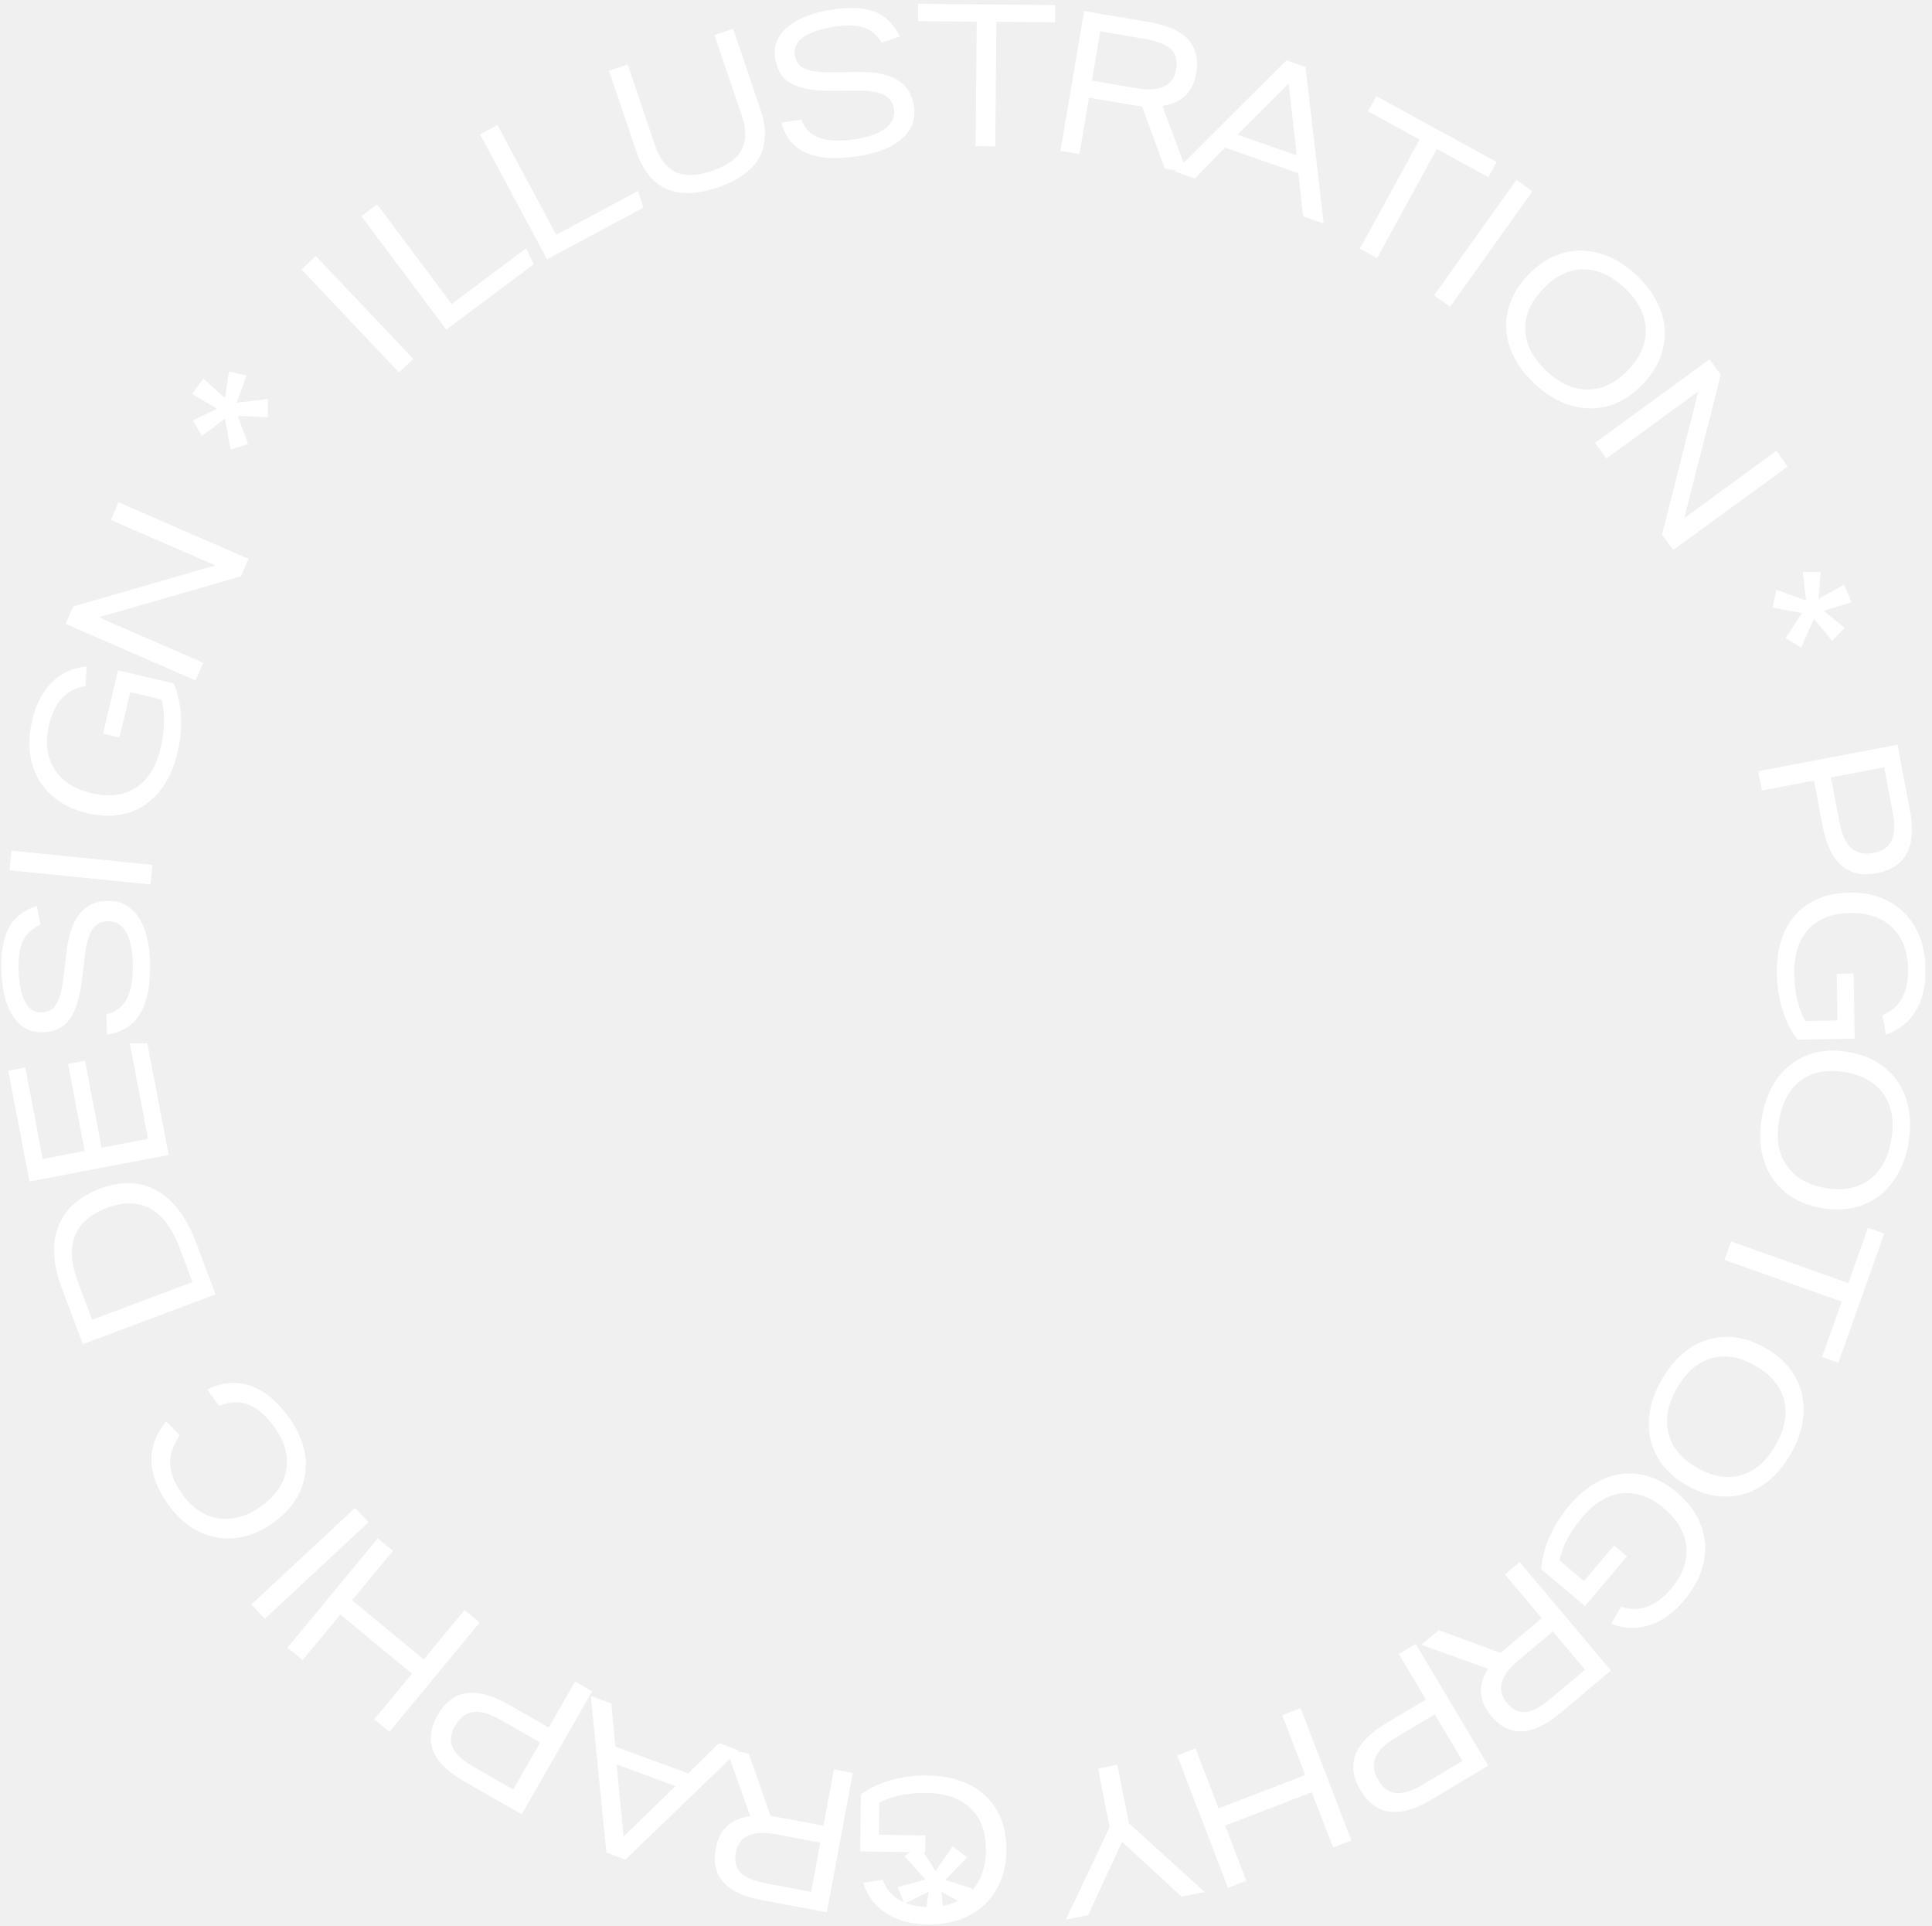
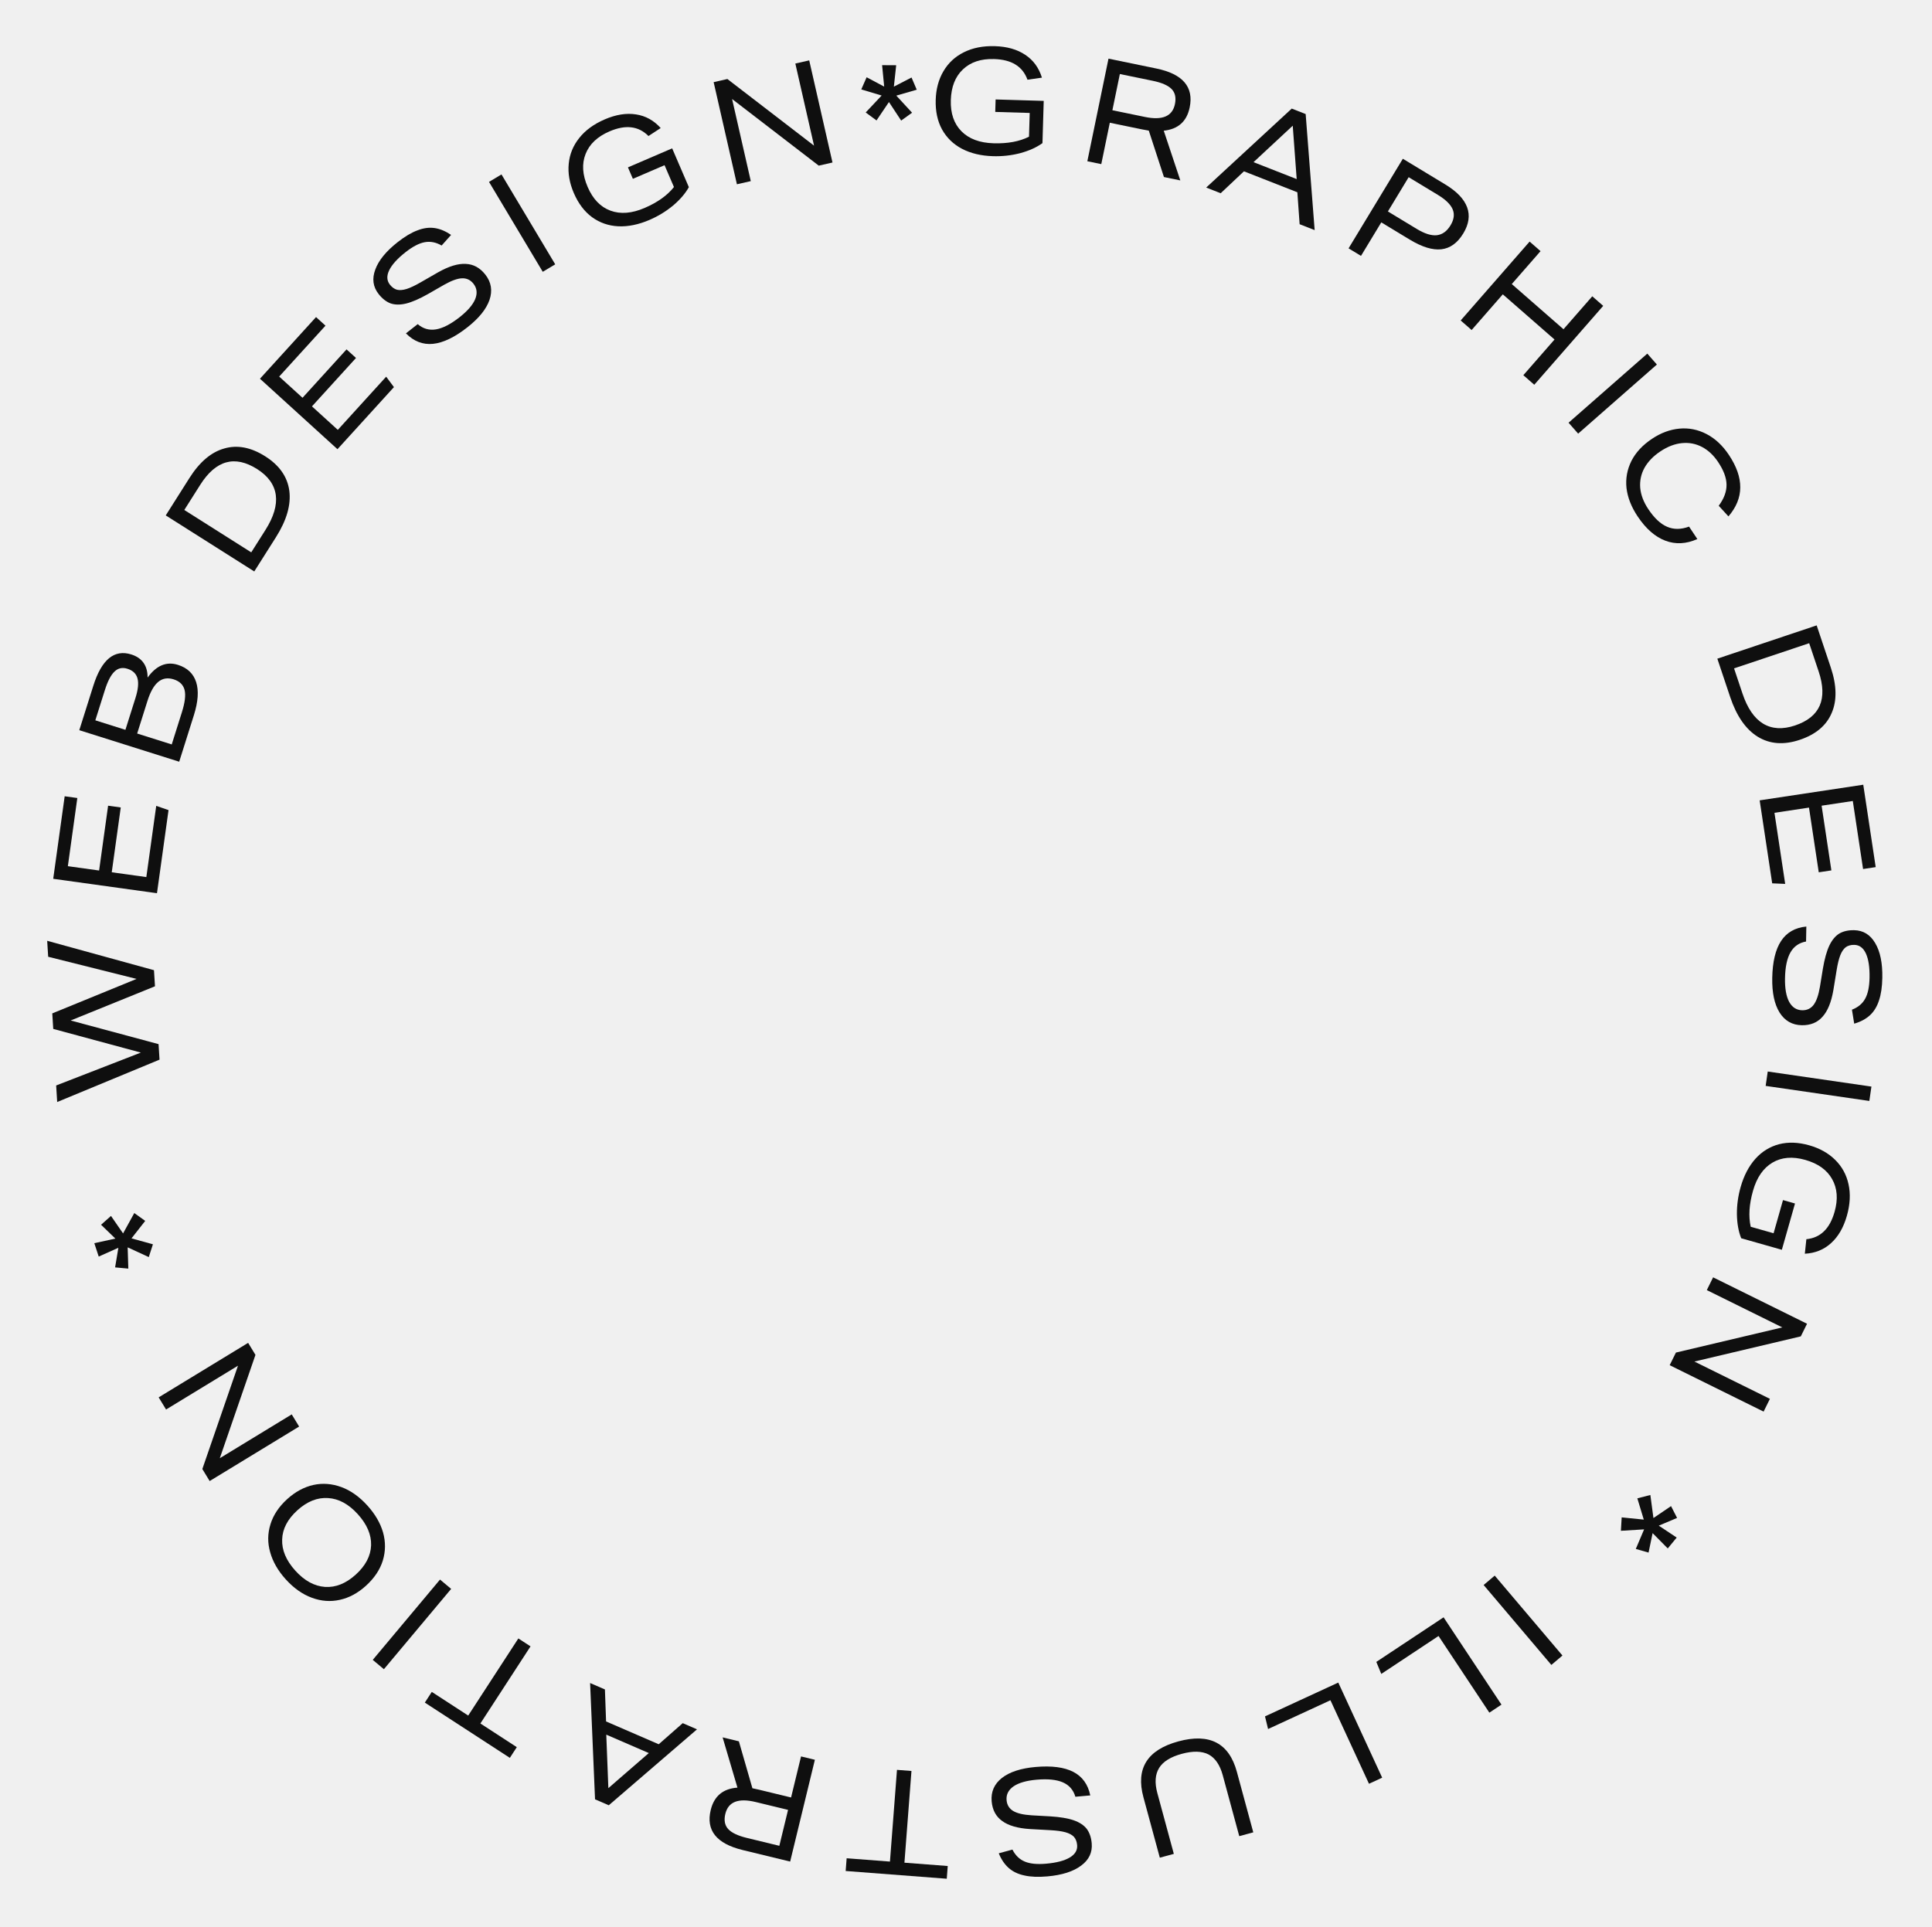
- <svg xmlns="http://www.w3.org/2000/svg" width="292" height="291" viewBox="0 0 292 291" fill="none">
-   <path d="M132.835 277.281L139.884 277.378L139.849 279.928L130.01 279.793L130.129 271.154C131.341 270.25 132.851 269.541 134.658 269.026C136.445 268.53 138.299 268.295 140.218 268.322C142.638 268.355 144.752 268.824 146.56 269.729C148.348 270.633 149.73 271.932 150.707 273.626C151.664 275.319 152.126 277.326 152.094 279.645C152.064 281.885 151.567 283.849 150.604 285.536C149.64 287.243 148.272 288.554 146.499 289.47C144.706 290.405 142.6 290.856 140.18 290.823C137.68 290.789 135.598 290.23 133.933 289.147C132.267 288.085 131.108 286.549 130.455 284.539L133.402 284.07C133.923 285.437 134.76 286.459 135.91 287.134C137.041 287.81 138.507 288.16 140.306 288.185C142.986 288.221 145.096 287.48 146.637 285.961C148.178 284.462 148.967 282.353 149.004 279.633C149.041 276.933 148.28 274.823 146.721 273.301C145.162 271.78 142.962 271 140.122 270.961C137.243 270.921 134.836 271.408 132.902 272.422L132.835 277.281Z" fill="white" />
-   <path d="M113.175 265.004L116.452 274.435C116.672 274.455 117.135 274.532 117.843 274.664L124.449 275.896L126.034 267.402L128.894 267.936L124.966 288.993L115.146 287.161C109.719 286.149 107.399 283.539 108.183 279.331C108.719 276.461 110.455 274.842 113.392 274.474L109.813 264.377L113.175 265.004ZM117.276 277.213C113.698 276.545 111.676 277.46 111.21 279.957C110.964 281.274 111.211 282.297 111.95 283.025C112.689 283.753 113.983 284.289 115.831 284.634L122.584 285.893L123.971 278.462L117.276 277.213Z" fill="white" />
-   <path d="M92.396 257.441L93.004 263.961L104.014 268.007L108.672 263.423L111.657 264.52L94.524 281.044L91.652 279.988L89.299 256.302L92.396 257.441ZM94.241 277.552L102.095 269.923L93.197 266.652L94.241 277.552Z" fill="white" />
-   <path d="M89.498 255.6L78.853 274.188L70.054 269.149C67.659 267.777 66.132 266.258 65.474 264.59C64.815 262.922 65.033 261.134 66.126 259.225C67.259 257.246 68.729 256.129 70.535 255.873C72.331 255.634 74.496 256.24 77.03 257.691L82.94 261.075L86.92 254.124L89.498 255.6ZM75.655 259.911C74.024 258.977 72.648 258.581 71.529 258.724C70.401 258.884 69.483 259.58 68.778 260.813C68.092 262.01 67.972 263.105 68.418 264.098C68.863 265.091 69.902 266.054 71.533 266.988L77.573 270.447L81.643 263.34L75.655 259.911Z" fill="white" />
-   <path d="M59.393 234.37L53.219 241.838L64.04 250.784L70.214 243.315L72.503 245.208L58.855 261.717L56.566 259.825L62.262 252.934L51.441 243.989L45.745 250.879L43.456 248.987L57.103 232.477L59.393 234.37Z" fill="white" />
-   <path d="M55.689 230.054L40.013 244.652L37.989 242.479L53.665 227.881L55.689 230.054Z" fill="white" />
-   <path d="M31.325 209.972C33.571 208.885 35.752 208.706 37.867 209.432C39.983 210.159 41.923 211.76 43.688 214.235C45.024 216.107 45.839 218.007 46.133 219.935C46.399 221.858 46.124 223.712 45.309 225.497C44.483 227.266 43.125 228.824 41.237 230.171C39.462 231.437 37.615 232.189 35.697 232.427C33.779 232.665 31.924 232.355 30.132 231.496C28.34 230.637 26.77 229.263 25.423 227.374C23.774 225.062 22.93 222.863 22.892 220.778C22.837 218.704 23.579 216.713 25.117 214.805L27.173 216.913C26.133 218.416 25.646 219.869 25.713 221.271C25.768 222.657 26.387 224.18 27.572 225.841C28.536 227.192 29.661 228.184 30.946 228.814C32.231 229.445 33.606 229.668 35.071 229.483C36.536 229.298 37.993 228.689 39.442 227.655C40.859 226.645 41.905 225.493 42.58 224.201C43.238 222.921 43.489 221.55 43.332 220.09C43.159 218.641 42.561 217.201 41.539 215.768C40.261 213.977 38.943 212.817 37.583 212.288C36.212 211.743 34.718 211.802 33.102 212.463L31.325 209.972Z" fill="white" />
-   <path d="M32.579 195.611L12.526 203.14L9.341 194.659C7.977 191.026 7.804 187.919 8.821 185.336C9.812 182.742 11.918 180.841 15.139 179.632C18.359 178.422 21.23 178.53 23.752 179.955C26.255 181.386 28.227 184.021 29.668 187.859L32.579 195.611ZM27.183 188.665C26.072 185.706 24.595 183.708 22.753 182.669C20.891 181.638 18.715 181.589 16.225 182.524C11.17 184.423 9.689 188.161 11.784 193.741L13.925 199.442L29.091 193.748L27.183 188.665Z" fill="white" />
-   <path d="M25.49 174.54L4.449 178.553L1.257 161.814L3.821 161.325L6.457 175.146L12.793 173.938L10.286 160.795L12.85 160.306L15.356 173.449L22.37 172.111L19.616 157.672L22.275 157.684L25.49 174.54Z" fill="white" />
-   <path d="M6.132 139.74C4.904 140.269 4.032 141.06 3.517 142.112C3.001 143.144 2.765 144.59 2.809 146.45C2.858 148.569 3.177 150.202 3.764 151.349C4.351 152.475 5.164 153.026 6.204 153.002C6.904 152.985 7.479 152.802 7.931 152.451C8.363 152.081 8.71 151.522 8.972 150.776C9.234 150.01 9.44 148.994 9.591 147.731L10.093 143.578C10.415 141.089 11.081 139.243 12.093 138.039C13.085 136.815 14.47 136.183 16.25 136.141C18.209 136.095 19.759 136.898 20.898 138.552C22.017 140.206 22.612 142.533 22.683 145.532C22.761 148.851 22.261 151.403 21.182 153.189C20.104 154.975 18.428 156.025 16.155 156.339L16.083 153.279C17.496 152.966 18.528 152.182 19.178 150.926C19.829 149.67 20.127 147.893 20.073 145.593C20.024 143.514 19.677 141.922 19.03 140.817C18.364 139.712 17.451 139.173 16.292 139.201C15.312 139.224 14.551 139.622 14.009 140.395C13.467 141.168 13.086 142.417 12.867 144.142L12.415 147.874C12.162 149.881 11.789 151.47 11.297 152.642C10.804 153.794 10.163 154.639 9.376 155.178C8.568 155.697 7.564 155.971 6.364 155.999C4.505 156.043 3.035 155.227 1.955 153.552C0.856 151.877 0.27 149.53 0.199 146.511C0.156 144.652 0.319 143.097 0.69 141.848C1.04 140.58 1.616 139.546 2.417 138.747C3.219 137.948 4.264 137.333 5.555 136.903L6.132 139.74Z" fill="white" />
-   <path d="M22.742 133.667L1.431 131.509L1.73 128.554L23.041 130.712L22.742 133.667Z" fill="white" />
-   <path d="M19.674 104.603L18.059 111.466L15.577 110.882L17.831 101.303L26.241 103.282C26.862 104.661 27.229 106.289 27.343 108.164C27.441 110.016 27.27 111.877 26.831 113.745C26.276 116.101 25.362 118.064 24.089 119.634C22.82 121.185 21.253 122.254 19.389 122.843C17.529 123.412 15.47 123.431 13.212 122.899C11.031 122.386 9.221 121.478 7.782 120.173C6.323 118.864 5.338 117.246 4.826 115.317C4.299 113.365 4.313 111.21 4.867 108.855C5.439 106.421 6.434 104.508 7.851 103.116C9.248 101.718 10.998 100.918 13.1 100.714L12.923 103.693C11.476 103.907 10.298 104.503 9.39 105.481C8.486 106.44 7.828 107.795 7.416 109.547C6.802 112.156 7.071 114.376 8.222 116.209C9.353 118.036 11.243 119.262 13.89 119.885C16.519 120.503 18.744 120.215 20.566 119.021C22.388 117.826 23.624 115.847 24.274 113.082C24.934 110.279 24.978 107.824 24.405 105.716L19.674 104.603Z" fill="white" />
-   <path d="M36.409 87.097L14.933 93.291L30.722 100.163L29.561 102.831L9.921 94.283L11.07 91.643L32.546 85.448L16.757 78.576L17.918 75.908L37.558 84.456L36.409 87.097Z" fill="white" />
-   <path d="M40.477 63.061L35.939 62.842L37.483 67.115L34.861 67.938L33.986 63.264L30.52 65.888L29.158 63.539L32.818 61.767L29.027 59.526L30.738 57.21L33.994 60.174L34.612 56.155L37.257 56.766L35.769 60.851L40.493 60.312L40.477 63.061Z" fill="white" />
-   <path d="M60.302 56.286L45.575 40.732L47.732 38.69L62.459 54.244L60.302 56.286Z" fill="white" />
-   <path d="M67.454 49.816L54.622 32.665L57 30.886L68.269 45.947L79.51 37.535L80.666 39.931L67.454 49.816Z" fill="white" />
-   <path d="M82.68 39.182L72.563 20.302L75.181 18.899L84.065 35.479L96.44 28.848L97.223 31.39L82.68 39.182Z" fill="white" />
-   <path d="M107.986 5.302L110.799 4.349L114.913 16.48C116.872 22.257 114.727 26.205 108.476 28.325C102.226 30.445 98.121 28.616 96.162 22.839L92.048 10.708L94.861 9.754L99.004 21.97C99.704 24.035 100.755 25.389 102.156 26.033C103.569 26.652 105.394 26.582 107.629 25.825C109.864 25.067 111.344 24.015 112.071 22.671C112.81 21.301 112.83 19.584 112.13 17.519L107.986 5.302Z" fill="white" />
-   <path d="M133.255 6.453C132.572 5.303 131.675 4.542 130.565 4.167C129.474 3.789 128.01 3.742 126.172 4.026C124.076 4.35 122.498 4.877 121.438 5.608C120.397 6.335 119.955 7.213 120.114 8.241C120.221 8.933 120.478 9.48 120.884 9.883C121.307 10.262 121.906 10.534 122.68 10.698C123.474 10.858 124.507 10.931 125.78 10.917L129.963 10.877C132.472 10.874 134.389 11.296 135.714 12.144C137.055 12.969 137.862 14.261 138.134 16.02C138.433 17.957 137.837 19.597 136.345 20.941C134.849 22.265 132.619 23.156 129.655 23.614C126.374 24.121 123.778 23.956 121.867 23.118C119.957 22.28 118.699 20.754 118.094 18.54L121.118 18.073C121.612 19.433 122.523 20.355 123.852 20.838C125.182 21.32 126.983 21.386 129.256 21.035C131.311 20.717 132.845 20.166 133.858 19.382C134.867 18.579 135.283 17.604 135.105 16.457C134.956 15.489 134.462 14.786 133.626 14.349C132.789 13.911 131.501 13.695 129.762 13.701L126.003 13.736C123.98 13.745 122.356 13.581 121.131 13.244C119.924 12.905 119.003 12.379 118.367 11.668C117.748 10.934 117.347 9.974 117.163 8.788C116.879 6.95 117.498 5.387 119.019 4.1C120.537 2.792 122.788 1.908 125.773 1.447C127.611 1.163 129.173 1.124 130.46 1.329C131.763 1.512 132.863 1.95 133.759 2.641C134.655 3.332 135.4 4.29 135.994 5.513L133.255 6.453Z" fill="white" />
-   <path d="M147.456 22.079L147.619 3.27L138.74 3.193L138.762 0.583L159.492 0.763L159.469 3.373L150.589 3.296L150.426 22.105L147.456 22.079Z" fill="white" />
-   <path d="M176.044 25.466L172.612 16.091C172.392 16.074 171.927 16.006 171.217 15.886L164.591 14.763L163.148 23.282L160.279 22.796L163.857 1.677L173.707 3.345C179.149 4.267 181.513 6.838 180.798 11.058C180.31 13.937 178.601 15.585 175.67 16.001L179.416 26.038L176.044 25.466ZM171.742 13.327C175.33 13.935 177.337 12.987 177.761 10.483C177.985 9.162 177.722 8.143 176.971 7.428C176.219 6.712 174.917 6.197 173.064 5.883L166.29 4.736L165.027 12.19L171.742 13.327Z" fill="white" />
-   <path d="M196.946 32.684L196.23 26.175L185.154 22.311L180.574 26.973L177.571 25.925L194.427 9.119L197.316 10.127L200.062 33.771L196.946 32.684ZM194.768 12.606L187.041 20.364L195.992 23.487L194.768 12.606Z" fill="white" />
-   <path d="M205.526 37.587L214.553 21.085L206.763 16.823L208.016 14.533L226.202 24.482L224.949 26.772L217.159 22.51L208.131 39.012L205.526 37.587Z" fill="white" />
-   <path d="M216.748 44.633L229.18 27.19L231.599 28.914L219.167 46.357L216.748 44.633Z" fill="white" />
-   <path d="M248.351 57.997C246.829 59.613 245.136 60.711 243.272 61.291C241.421 61.856 239.504 61.864 237.521 61.316C235.566 60.767 233.7 59.656 231.924 57.983C230.205 56.366 228.993 54.62 228.285 52.745C227.591 50.856 227.456 48.943 227.878 47.006C228.315 45.083 229.329 43.276 230.919 41.587C232.441 39.971 234.127 38.88 235.978 38.315C237.842 37.735 239.752 37.72 241.706 38.269C243.69 38.817 245.57 39.928 247.346 41.6C249.065 43.218 250.271 44.971 250.964 46.861C251.672 48.735 251.807 50.634 251.37 52.557C250.947 54.494 249.941 56.307 248.351 57.997ZM246.101 55.879C247.965 53.898 248.844 51.827 248.736 49.666C248.642 47.489 247.575 45.442 245.537 43.523C243.512 41.617 241.404 40.676 239.212 40.7C237.034 40.737 235.02 41.739 233.169 43.705C231.305 45.686 230.42 47.764 230.514 49.94C230.621 52.102 231.695 54.142 233.733 56.061C235.758 57.967 237.859 58.901 240.036 58.863C242.229 58.839 244.25 57.844 246.101 55.879Z" fill="white" />
-   <path d="M251.186 80.794L256.696 59.133L242.786 69.283L241.07 66.933L258.373 54.306L260.071 56.633L254.561 78.294L268.471 68.144L270.186 70.494L252.883 83.121L251.186 80.794Z" fill="white" />
-   <path d="M269.869 96.453L272.352 92.648L267.885 91.82L268.5 89.142L272.975 90.75L272.463 86.432L275.177 86.445L274.858 90.498L278.707 88.36L279.841 91.007L275.637 92.318L278.792 94.883L276.928 96.856L274.156 93.507L272.233 97.856L269.869 96.453Z" fill="white" />
-   <path d="M265.739 116.545L286.783 112.548L288.675 122.51C289.19 125.221 289.028 127.369 288.189 128.954C287.35 130.538 285.85 131.535 283.688 131.946C281.448 132.371 279.644 131.981 278.275 130.775C276.925 129.566 275.978 127.527 275.433 124.658L274.163 117.968L266.293 119.462L265.739 116.545ZM278.014 124.26C278.365 126.107 278.959 127.409 279.795 128.166C280.65 128.92 281.776 129.164 283.171 128.899C284.526 128.641 285.437 128.021 285.901 127.037C286.366 126.053 286.423 124.637 286.072 122.79L284.773 115.953L276.727 117.481L278.014 124.26Z" fill="white" />
-   <path d="M277.718 154.216L277.599 147.167L280.148 147.124L280.315 156.963L271.677 157.109C270.736 155.925 269.981 154.438 269.411 152.647C268.861 150.876 268.569 149.031 268.537 147.111C268.495 144.692 268.899 142.564 269.748 140.73C270.598 138.915 271.854 137.494 273.517 136.465C275.18 135.457 277.171 134.933 279.491 134.894C281.73 134.856 283.708 135.292 285.424 136.203C287.16 137.114 288.512 138.441 289.482 140.185C290.472 141.948 290.988 144.04 291.029 146.459C291.071 148.959 290.577 151.058 289.545 152.755C288.534 154.453 287.034 155.659 285.046 156.372L284.486 153.441C285.837 152.878 286.832 152.011 287.473 150.84C288.113 149.689 288.418 148.214 288.388 146.414C288.342 143.735 287.537 141.648 285.971 140.154C284.425 138.66 282.293 137.936 279.573 137.983C276.874 138.028 274.787 138.854 273.314 140.459C271.841 142.064 271.129 144.287 271.177 147.126C271.226 150.006 271.787 152.397 272.859 154.299L277.718 154.216Z" fill="white" />
-   <path d="M275.364 182.581C273.176 182.209 271.324 181.408 269.809 180.177C268.313 178.949 267.244 177.358 266.603 175.403C265.977 173.471 265.869 171.302 266.277 168.896C266.672 166.57 267.454 164.593 268.623 162.966C269.812 161.342 271.33 160.169 273.176 159.448C275.02 158.747 277.085 158.59 279.372 158.979C281.561 159.351 283.403 160.15 284.899 161.378C286.414 162.609 287.484 164.19 288.11 166.122C288.751 168.077 288.868 170.258 288.46 172.663C288.065 174.99 287.273 176.965 286.084 178.589C284.915 180.217 283.409 181.381 281.565 182.082C279.719 182.803 277.652 182.969 275.364 182.581ZM275.882 179.535C278.563 179.99 280.774 179.574 282.514 178.287C284.274 177.004 285.388 174.982 285.857 172.221C286.322 169.481 285.938 167.204 284.704 165.392C283.467 163.599 281.517 162.477 278.855 162.025C276.173 161.57 273.953 161.984 272.193 163.267C270.453 164.554 269.349 166.578 268.88 169.338C268.414 172.079 268.8 174.346 270.038 176.138C271.272 177.95 273.22 179.083 275.882 179.535Z" fill="white" />
-   <path d="M261.629 187.605L279.351 193.91L282.327 185.544L284.786 186.419L277.838 205.949L275.379 205.075L278.355 196.708L260.634 190.403L261.629 187.605Z" fill="white" />
-   <path d="M255.001 224.524C253.069 223.429 251.6 222.046 250.594 220.372C249.606 218.709 249.142 216.849 249.204 214.792C249.274 212.763 249.91 210.687 251.112 208.564C252.276 206.51 253.684 204.917 255.337 203.785C257.007 202.662 258.833 202.076 260.815 202.027C262.787 201.995 264.782 202.55 266.801 203.694C268.732 204.788 270.193 206.167 271.181 207.83C272.187 209.504 272.655 211.355 272.586 213.384C272.524 215.441 271.892 217.531 270.689 219.654C269.526 221.707 268.109 223.295 266.439 224.418C264.786 225.55 262.973 226.133 261.001 226.165C259.019 226.214 257.019 225.667 255.001 224.524ZM256.524 221.835C258.89 223.176 261.111 223.537 263.185 222.919C265.276 222.311 267.012 220.789 268.392 218.353C269.762 215.934 270.176 213.663 269.632 211.539C269.078 209.432 267.627 207.713 265.278 206.383C262.911 205.042 260.682 204.675 258.591 205.284C256.517 205.902 254.79 207.429 253.409 209.865C252.039 212.284 251.631 214.546 252.184 216.653C252.728 218.777 254.175 220.504 256.524 221.835Z" fill="white" />
-   <path d="M239.404 238.941L243.949 233.552L245.898 235.196L239.554 242.718L232.95 237.148C233.02 235.637 233.429 234.02 234.176 232.296C234.927 230.6 235.92 229.018 237.158 227.55C238.718 225.7 240.421 224.363 242.268 223.539C244.101 222.731 245.982 222.486 247.911 222.804C249.827 223.138 251.672 224.053 253.445 225.549C255.157 226.993 256.36 228.622 257.054 230.437C257.763 232.264 257.909 234.154 257.493 236.105C257.079 238.085 256.092 240 254.532 241.849C252.921 243.761 251.168 245.017 249.275 245.617C247.397 246.231 245.474 246.153 243.507 245.384L245.012 242.808C246.4 243.272 247.72 243.273 248.972 242.812C250.212 242.366 251.412 241.455 252.572 240.079C254.3 238.03 255.065 235.928 254.868 233.773C254.686 231.632 253.555 229.684 251.476 227.93C249.412 226.19 247.297 225.44 245.132 225.68C242.967 225.921 240.969 227.127 239.138 229.298C237.281 231.5 236.131 233.67 235.688 235.808L239.404 238.941Z" fill="white" />
-   <path d="M217.443 246.356L226.813 249.804C226.968 249.647 227.321 249.336 227.872 248.873L233.014 244.546L227.452 237.935L229.679 236.062L243.469 252.452L235.825 258.884C231.601 262.438 228.111 262.577 225.356 259.302C223.476 257.068 223.325 254.698 224.904 252.194L214.826 248.558L217.443 246.356ZM229.484 250.928C226.699 253.271 226.124 255.415 227.759 257.358C228.622 258.384 229.569 258.842 230.6 258.732C231.632 258.622 232.867 257.962 234.305 256.751L239.562 252.328L234.695 246.544L229.484 250.928Z" fill="white" />
-   <path d="M213.966 248.439L224.932 266.84L216.221 272.03C213.85 273.443 211.777 274.027 210.001 273.782C208.225 273.536 206.774 272.469 205.648 270.579C204.48 268.62 204.229 266.791 204.892 265.092C205.566 263.41 207.157 261.821 209.666 260.327L215.516 256.84L211.415 249.96L213.966 248.439ZM210.925 262.615C209.31 263.577 208.29 264.581 207.865 265.626C207.45 266.688 207.606 267.829 208.333 269.048C209.039 270.234 209.934 270.876 211.018 270.976C212.101 271.075 213.451 270.643 215.066 269.681L221.044 266.118L216.852 259.082L210.925 262.615Z" fill="white" />
-   <path d="M180.689 264.239L184.163 273.285L197.27 268.251L193.796 259.205L196.568 258.14L204.248 278.136L201.476 279.201L198.27 270.855L185.164 275.889L188.369 284.235L185.597 285.3L177.917 265.304L180.689 264.239Z" fill="white" />
-   <path d="M168.871 266.714L170.624 275.541L182.076 285.93L178.575 286.625L169.59 278.346L164.45 289.429L161.096 290.095L167.711 276.12L165.958 267.292L168.871 266.714Z" fill="white" />
-   <path d="M138.948 278.923L141.388 282.756L143.987 279.029L146.173 280.696L142.86 284.107L147.004 285.424L145.871 287.891L142.312 285.926L142.67 290.314L139.79 290.254L140.332 285.884L136.694 287.698L135.666 285.186L139.861 284.044L136.695 280.496L138.948 278.923Z" fill="white" />
+ <svg xmlns="http://www.w3.org/2000/svg" width="395" height="394" viewBox="0 0 395 394" fill="none">
+   <g style="mix-blend-mode:difference">
+     <path d="M210.526 23.097L203.479 22.887L203.555 20.338L213.391 20.631L213.133 29.268C211.906 30.151 210.385 30.836 208.57 31.323C206.775 31.789 204.918 31.994 202.999 31.937C200.58 31.864 198.474 31.361 196.681 30.427C194.908 29.494 193.547 28.173 192.597 26.464C191.668 24.756 191.238 22.742 191.307 20.423C191.374 18.184 191.902 16.229 192.893 14.557C193.883 12.866 195.273 11.577 197.06 10.69C198.868 9.784 200.981 9.366 203.4 9.439C205.899 9.513 207.972 10.105 209.62 11.215C211.268 12.305 212.402 13.859 213.022 15.878L210.068 16.3C209.569 14.925 208.75 13.89 207.61 13.196C206.49 12.502 205.03 12.128 203.231 12.075C200.552 11.995 198.43 12.702 196.865 14.196C195.3 15.67 194.478 17.766 194.396 20.485C194.316 23.184 195.043 25.306 196.578 26.853C198.112 28.399 200.299 29.215 203.137 29.3C206.016 29.386 208.431 28.937 210.381 27.955L210.526 23.097Z" fill="white" />
+     <path d="M237.969 36.201L234.872 26.71C234.652 26.685 234.19 26.6 233.485 26.455L226.903 25.098L225.158 33.559L222.308 32.972L226.634 11.993L236.418 14.011C241.825 15.126 244.096 17.779 243.231 21.971C242.641 24.83 240.875 26.416 237.931 26.728L241.318 36.892L237.969 36.201ZM234.1 23.917C237.665 24.652 239.704 23.775 240.217 21.288C240.488 19.975 240.26 18.948 239.535 18.207C238.81 17.465 237.527 16.904 235.686 16.524L228.957 15.137L227.43 22.541L234.1 23.917Z" fill="white" />
+     <path d="M265.711 45.849L265.245 39.318L254.326 35.033L249.57 39.515L246.609 38.353L264.097 22.206L266.945 23.323L268.783 47.055L265.711 45.849ZM264.303 25.703L256.286 33.159L265.11 36.622L264.303 25.703Z" fill="white" />
+     <path d="M275.717 50.786L286.813 32.464L295.487 37.717C297.848 39.146 299.337 40.703 299.954 42.386C300.571 44.069 300.31 45.852 299.171 47.734C297.989 49.684 296.493 50.765 294.681 50.977C292.879 51.172 290.73 50.513 288.232 49.001L282.407 45.473L278.258 52.324L275.717 50.786ZM289.661 46.815C291.269 47.789 292.634 48.218 293.756 48.102C294.889 47.97 295.823 47.296 296.559 46.082C297.273 44.901 297.42 43.809 296.999 42.806C296.578 41.803 295.563 40.814 293.955 39.84L288.002 36.235L283.759 43.24L289.661 46.815Z" fill="white" />
+     <path d="M311.448 76.723L317.823 69.426L307.25 60.188L300.875 67.486L298.638 65.532L312.731 49.401L314.967 51.355L309.085 58.087L319.659 67.325L325.541 60.592L327.777 62.546L313.684 78.677L311.448 76.723Z" fill="white" />
+     <path d="M320.695 86.441L336.794 72.311L338.753 74.543L322.655 88.674L320.695 86.441Z" fill="white" />
+     <path d="M347.026 110.23C344.746 111.245 342.561 111.356 340.47 110.563C338.378 109.77 336.489 108.109 334.803 105.579C333.527 103.666 332.773 101.741 332.54 99.805C332.335 97.875 332.667 96.03 333.538 94.272C334.42 92.53 335.826 91.016 337.757 89.729C339.57 88.519 341.44 87.826 343.364 87.648C345.289 87.471 347.134 87.84 348.898 88.755C350.662 89.67 352.187 91.093 353.474 93.023C355.049 95.386 355.823 97.611 355.796 99.696C355.785 101.771 354.98 103.737 353.383 105.596L351.394 103.424C352.481 101.954 353.014 100.517 352.992 99.114C352.98 97.727 352.409 96.185 351.277 94.488C350.357 93.107 349.264 92.08 347.999 91.409C346.734 90.738 345.367 90.472 343.897 90.611C342.427 90.749 340.952 91.312 339.471 92.3C338.023 93.265 336.941 94.383 336.226 95.653C335.527 96.912 335.233 98.274 335.344 99.738C335.471 101.192 336.023 102.651 337 104.115C338.22 105.945 339.501 107.146 340.844 107.718C342.197 108.306 343.692 108.294 345.329 107.684L347.026 110.23Z" fill="white" />
+     <path d="M351.111 134.691L371.421 127.885L374.299 136.476C375.532 140.155 375.594 143.266 374.485 145.81C373.401 148.367 371.228 150.192 367.966 151.285C364.705 152.378 361.839 152.168 359.37 150.653C356.92 149.133 355.044 146.429 353.741 142.542L351.111 134.691ZM356.254 141.826C357.258 144.822 358.662 146.873 360.467 147.976C362.29 149.074 364.462 149.2 366.985 148.355C372.105 146.64 373.718 142.956 371.825 137.305L369.89 131.53L354.529 136.677L356.254 141.826Z" fill="white" />
+     <path d="M359.766 163.664L380.946 160.467L383.489 177.317L380.908 177.706L378.808 163.794L372.431 164.756L374.427 177.986L371.846 178.376L369.85 165.146L362.79 166.211L364.983 180.747L362.327 180.632L359.766 163.664Z" fill="white" />
+     <path d="M378.634 206.469C379.883 205.991 380.787 205.237 381.345 204.207C381.903 203.197 382.199 201.762 382.232 199.902C382.27 197.783 382.019 196.138 381.48 194.968C380.941 193.818 380.151 193.234 379.111 193.216C378.411 193.203 377.828 193.363 377.362 193.695C376.916 194.047 376.546 194.59 376.253 195.325C375.96 196.08 375.712 197.086 375.509 198.342L374.835 202.471C374.411 204.944 373.669 206.761 372.608 207.922C371.566 209.103 370.156 209.678 368.376 209.647C366.416 209.612 364.902 208.744 363.832 207.045C362.782 205.346 362.284 202.997 362.337 199.997C362.397 196.678 363.002 194.148 364.153 192.408C365.304 190.669 367.022 189.689 369.307 189.47L369.252 192.53C367.827 192.784 366.764 193.525 366.062 194.753C365.36 195.981 364.988 197.744 364.947 200.044C364.91 202.124 365.191 203.729 365.791 204.86C366.411 205.991 367.301 206.567 368.461 206.588C369.441 206.605 370.217 206.239 370.791 205.489C371.364 204.739 371.796 203.507 372.087 201.792L372.693 198.082C373.029 196.088 373.467 194.515 374.008 193.365C374.548 192.234 375.223 191.416 376.032 190.91C376.861 190.425 377.875 190.193 379.075 190.215C380.934 190.248 382.369 191.123 383.379 192.842C384.408 194.56 384.896 196.93 384.842 199.949C384.809 201.809 384.581 203.355 384.159 204.588C383.757 205.841 383.138 206.85 382.305 207.615C381.471 208.38 380.4 208.951 379.094 209.328L378.634 206.469Z" fill="white" />
+     <path d="M361.418 219.115L382.615 222.195L382.188 225.134L360.991 222.054L361.418 219.115Z" fill="white" />
+     <path d="M362.611 252.188L364.537 245.406L366.99 246.103L364.302 255.568L355.99 253.208C355.433 251.803 355.141 250.16 355.113 248.281C355.099 246.427 355.354 244.576 355.879 242.729C356.54 240.401 357.542 238.482 358.886 236.972C360.224 235.48 361.838 234.483 363.727 233.98C365.611 233.496 367.668 233.571 369.9 234.205C372.055 234.817 373.822 235.807 375.2 237.176C376.598 238.55 377.509 240.212 377.932 242.162C378.37 244.136 378.258 246.288 377.597 248.616C376.914 251.02 375.833 252.886 374.354 254.213C372.895 255.545 371.11 256.265 369.001 256.373L369.313 253.405C370.769 253.257 371.973 252.715 372.925 251.78C373.871 250.863 374.59 249.539 375.082 247.808C375.814 245.23 375.647 242.999 374.58 241.116C373.533 239.239 371.702 237.929 369.085 237.186C366.488 236.448 364.252 236.635 362.377 237.745C360.503 238.855 359.178 240.776 358.402 243.508C357.615 246.278 357.46 248.729 357.936 250.86L362.611 252.188Z" fill="white" />
+     <path d="M342.645 276.586L364.396 271.441L348.959 263.811L350.248 261.202L369.451 270.693L368.175 273.275L346.423 278.42L361.861 286.049L360.571 288.658L341.369 279.167L342.645 276.586Z" fill="white" />
+     <path d="M331.554 310.288L336.074 310.744L334.756 306.396L337.418 305.711L338.047 310.424L341.646 307.985L342.882 310.401L339.136 311.98L342.804 314.416L340.974 316.64L337.878 313.509L337.05 317.49L334.441 316.742L336.141 312.741L331.395 313.032L331.554 310.288Z" fill="white" />
+     <path d="M305.597 322.197L319.444 338.539L317.178 340.459L303.331 324.117L305.597 322.197Z" fill="white" />
+     <path d="M295.143 330.726L306.976 348.581L304.501 350.222L294.109 334.543L282.406 342.299L281.389 339.842L295.143 330.726Z" fill="white" />
+     <path d="M273.613 344.069L282.588 363.518L279.891 364.763L272.01 347.684L259.262 353.566L258.631 350.983L273.613 344.069Z" fill="white" />
+     <path d="M239.991 379.099L237.125 379.876L233.773 367.512C232.177 361.625 234.564 357.818 240.934 356.091C247.305 354.364 251.288 356.444 252.883 362.332L256.235 374.696L253.368 375.473L249.993 363.022C249.423 360.918 248.459 359.501 247.1 358.771C245.728 358.065 243.903 358.021 241.625 358.639C239.347 359.256 237.804 360.213 236.995 361.51C236.172 362.832 236.046 364.544 236.616 366.648L239.991 379.099Z" fill="white" />
+     <path d="M206.992 378.222C207.6 379.413 208.445 380.232 209.529 380.678C210.592 381.126 212.05 381.268 213.903 381.104C216.015 380.917 217.624 380.494 218.73 379.834C219.816 379.176 220.313 378.329 220.222 377.293C220.16 376.595 219.94 376.033 219.56 375.604C219.163 375.198 218.584 374.888 217.822 374.674C217.04 374.462 216.014 374.322 214.743 374.254L210.566 374.021C208.062 373.861 206.177 373.315 204.91 372.383C203.624 371.473 202.903 370.131 202.747 368.358C202.574 366.405 203.276 364.807 204.852 363.564C206.431 362.34 208.714 361.596 211.702 361.331C215.009 361.039 217.589 361.373 219.441 362.333C221.292 363.294 222.448 364.898 222.908 367.146L219.86 367.416C219.456 366.026 218.606 365.047 217.311 364.479C216.016 363.911 214.223 363.729 211.932 363.931C209.86 364.114 208.294 364.564 207.233 365.281C206.174 366.017 205.695 366.963 205.797 368.118C205.884 369.094 206.33 369.828 207.136 370.319C207.943 370.809 209.214 371.109 210.95 371.216L214.703 371.426C216.722 371.549 218.332 371.818 219.533 372.234C220.715 372.651 221.6 373.235 222.188 373.987C222.758 374.759 223.096 375.743 223.202 376.939C223.366 378.791 222.647 380.311 221.045 381.496C219.445 382.702 217.141 383.438 214.133 383.704C212.28 383.868 210.719 383.805 209.448 383.516C208.16 383.249 207.091 382.741 206.242 381.993C205.392 381.245 204.711 380.241 204.198 378.981L206.992 378.222Z" fill="white" />
+     <path d="M186.35 362.146L184.913 380.901L193.767 381.58L193.568 384.182L172.898 382.598L173.098 379.996L181.952 380.674L183.389 361.919L186.35 362.146Z" fill="white" />
+     <path d="M151.065 356.084L153.829 365.677C154.047 365.71 154.507 365.811 155.206 365.981L161.736 367.566L163.775 359.171L166.603 359.857L161.548 380.672L151.84 378.315C146.476 377.012 144.299 374.281 145.309 370.122C145.998 367.285 147.819 365.761 150.772 365.552L147.741 355.277L151.065 356.084ZM154.503 368.496C150.966 367.637 148.897 368.441 148.298 370.91C147.982 372.212 148.173 373.246 148.872 374.013C149.571 374.779 150.834 375.384 152.66 375.828L159.336 377.449L161.12 370.103L154.503 368.496Z" fill="white" />
+     <path d="M123.676 345.474L123.914 352.018L134.677 356.681L139.587 352.367L142.505 353.631L124.465 369.16L121.657 367.943L120.648 344.162L123.676 345.474ZM124.38 365.657L132.653 358.485L123.955 354.717L124.38 365.657Z" fill="white" />
+     <path d="M108.468 336.665L98.216 352.435L105.661 357.275L104.238 359.463L86.858 348.164L88.281 345.976L95.726 350.816L105.978 335.046L108.468 336.665Z" fill="white" />
+     <path d="M92.239 324.911L78.488 341.335L76.211 339.428L89.962 323.005L92.239 324.911Z" fill="white" />
+     <path d="M58.737 306.536C60.383 305.047 62.158 304.088 64.063 303.659C65.953 303.244 67.864 303.389 69.797 304.094C71.702 304.798 73.473 306.055 75.11 307.864C76.693 309.614 77.763 311.451 78.318 313.376C78.858 315.315 78.841 317.233 78.264 319.13C77.675 321.012 76.52 322.731 74.8 324.288C73.153 325.777 71.385 326.73 69.496 327.145C67.591 327.574 65.686 327.436 63.782 326.732C61.849 326.027 60.063 324.77 58.426 322.96C56.843 321.211 55.781 319.366 55.241 317.428C54.685 315.503 54.703 313.599 55.292 311.717C55.868 309.82 57.017 308.093 58.737 306.536ZM60.81 308.828C58.793 310.653 57.752 312.647 57.686 314.81C57.606 316.987 58.505 319.113 60.384 321.189C62.249 323.25 64.275 324.357 66.463 324.509C68.636 324.646 70.724 323.808 72.726 321.997C74.743 320.172 75.792 318.171 75.872 315.994C75.938 313.831 75.031 311.711 73.152 309.635C71.287 307.574 69.268 306.475 67.094 306.338C64.907 306.186 62.812 307.016 60.81 308.828Z" fill="white" />
+     <path d="M52.229 277.059L44.939 298.189L59.644 289.228L61.158 291.713L42.867 302.859L41.368 300.4L48.658 279.27L33.953 288.231L32.439 285.746L50.73 274.6L52.229 277.059Z" fill="white" />
+     <path d="M29.689 249.659L26.886 253.234L31.264 254.446L30.419 257.061L26.101 255.071L26.236 259.417L23.533 259.169L24.203 255.159L20.183 256.955L19.283 254.219L23.584 253.278L20.664 250.449L22.692 248.645L25.163 252.221L27.456 248.056L29.689 249.659Z" fill="white" />
+     <path d="M31.685 201.687L14.445 208.678L32.419 213.514L32.616 216.688L11.692 225.351L11.482 221.967L28.799 215.242L10.885 210.402L10.688 207.228L27.924 200.177L9.849 195.648L9.647 192.384L31.481 198.393L31.685 201.687Z" fill="white" />
+     <path d="M32.095 182.653L10.879 179.706L13.224 162.828L15.809 163.187L13.873 177.124L20.262 178.011L22.102 164.758L24.688 165.117L22.847 178.37L29.919 179.353L31.941 164.792L34.456 165.657L32.095 182.653Z" fill="white" />
+     <path d="M36.638 155.762L16.211 149.316L19.082 140.219C20.773 134.859 23.364 132.73 26.855 133.832C27.961 134.181 28.796 134.759 29.359 135.566C29.909 136.347 30.181 137.346 30.176 138.56C31.964 136.083 34.031 135.215 36.377 135.956C38.303 136.563 39.546 137.742 40.106 139.492C40.665 141.241 40.508 143.499 39.636 146.264L36.638 155.762ZM27.7 142.718C28.235 141.02 28.372 139.69 28.11 138.726C27.848 137.763 27.163 137.106 26.057 136.757C25.027 136.432 24.151 136.617 23.428 137.312C22.687 138.001 22.024 139.27 21.44 141.12L19.49 147.3L25.641 149.241L27.7 142.718ZM37.187 145.649C37.813 143.665 37.998 142.151 37.741 141.105C37.47 140.034 36.725 139.306 35.504 138.92C34.284 138.535 33.233 138.707 32.353 139.436C31.473 140.165 30.738 141.464 30.148 143.333L28.044 149.999L35.111 152.229L37.187 145.649Z" fill="white" />
+     <path d="M51.984 116.856L33.887 105.396L38.734 97.742C40.81 94.464 43.185 92.452 45.858 91.707C48.526 90.934 51.312 91.467 54.219 93.308C57.125 95.148 58.77 97.504 59.154 100.374C59.52 103.234 58.607 106.396 56.414 109.86L51.984 116.856ZM54.273 108.362C55.964 105.693 56.668 103.31 56.385 101.213C56.086 99.106 54.813 97.341 52.566 95.918C48.003 93.029 44.128 94.103 40.939 99.138L37.681 104.283L51.368 112.95L54.273 108.362Z" fill="white" />
+     <path d="M68.996 91.857L53.15 77.445L64.615 64.838L66.546 66.595L57.079 77.004L61.851 81.343L70.853 71.445L72.784 73.201L63.782 83.099L69.064 87.903L78.954 77.028L80.542 79.162L68.996 91.857Z" fill="white" />
+     <path d="M90.292 50.206C89.133 49.538 87.978 49.313 86.826 49.53C85.691 49.735 84.391 50.411 82.927 51.559C81.259 52.867 80.142 54.1 79.575 55.256C79.023 56.401 79.068 57.382 79.71 58.2C80.142 58.751 80.634 59.102 81.185 59.255C81.74 59.379 82.395 59.322 83.15 59.086C83.921 58.837 84.858 58.395 85.96 57.759L89.588 55.676C91.774 54.444 93.652 53.874 95.222 53.964C96.796 54.026 98.132 54.757 99.231 56.158C100.44 57.7 100.724 59.422 100.081 61.325C99.425 63.211 97.917 65.08 95.557 66.932C92.944 68.981 90.6 70.108 88.524 70.312C86.448 70.517 84.604 69.803 82.993 68.169L85.4 66.281C86.497 67.225 87.743 67.583 89.138 67.353C90.534 67.122 92.136 66.297 93.946 64.878C95.582 63.594 96.65 62.363 97.149 61.184C97.635 59.989 97.52 58.935 96.804 58.023C96.2 57.252 95.425 56.88 94.482 56.908C93.538 56.937 92.309 57.38 90.796 58.236L87.535 60.107C85.776 61.106 84.28 61.758 83.047 62.065C81.829 62.359 80.768 62.352 79.865 62.044C78.966 61.707 78.146 61.067 77.405 60.122C76.257 58.659 76.031 56.993 76.727 55.126C77.41 53.243 78.94 51.369 81.317 49.505C82.78 48.358 84.123 47.558 85.346 47.108C86.572 46.629 87.745 46.472 88.864 46.636C89.984 46.799 91.103 47.269 92.22 48.045L90.292 50.206Z" fill="white" />
+     <path d="M110.967 55.58L99.979 37.193L102.528 35.669L113.516 54.056L110.967 55.58Z" fill="white" />
+     <path d="M135.869 33.782L129.393 36.568L128.385 34.226L137.424 30.337L140.838 38.273C140.1 39.593 139.01 40.856 137.57 42.063C136.141 43.245 134.544 44.215 132.78 44.974C130.557 45.93 128.436 46.364 126.416 46.275C124.415 46.178 122.623 45.555 121.041 44.407C119.476 43.251 118.236 41.608 117.319 39.476C116.434 37.419 116.087 35.423 116.279 33.49C116.462 31.539 117.177 29.784 118.422 28.224C119.678 26.639 121.417 25.368 123.64 24.412C125.936 23.424 128.066 23.085 130.028 23.395C131.982 23.686 133.667 24.616 135.082 26.184L132.583 27.815C131.549 26.779 130.369 26.187 129.043 26.039C127.735 25.883 126.254 26.161 124.601 26.872C122.139 27.932 120.514 29.469 119.726 31.484C118.931 33.481 119.071 35.729 120.146 38.228C121.213 40.708 122.768 42.325 124.813 43.078C126.857 43.832 129.183 43.647 131.792 42.525C134.438 41.386 136.437 39.96 137.789 38.246L135.869 33.782Z" fill="white" />
+     <path d="M167.394 33.872L149.676 20.247L153.5 37.037L150.663 37.683L145.906 16.798L148.714 16.158L166.432 29.784L162.608 12.994L165.446 12.347L170.203 33.232L167.394 33.872Z" fill="white" />
+     <path d="M184.245 24.657L181.746 20.863L179.205 24.63L176.994 22.998L180.253 19.535L176.09 18.283L177.184 15.799L180.773 17.708L180.347 13.326L183.227 13.341L182.753 17.719L186.363 15.849L187.43 18.345L183.253 19.552L186.474 23.049L184.245 24.657Z" fill="white" />
+   </g>
</svg>
